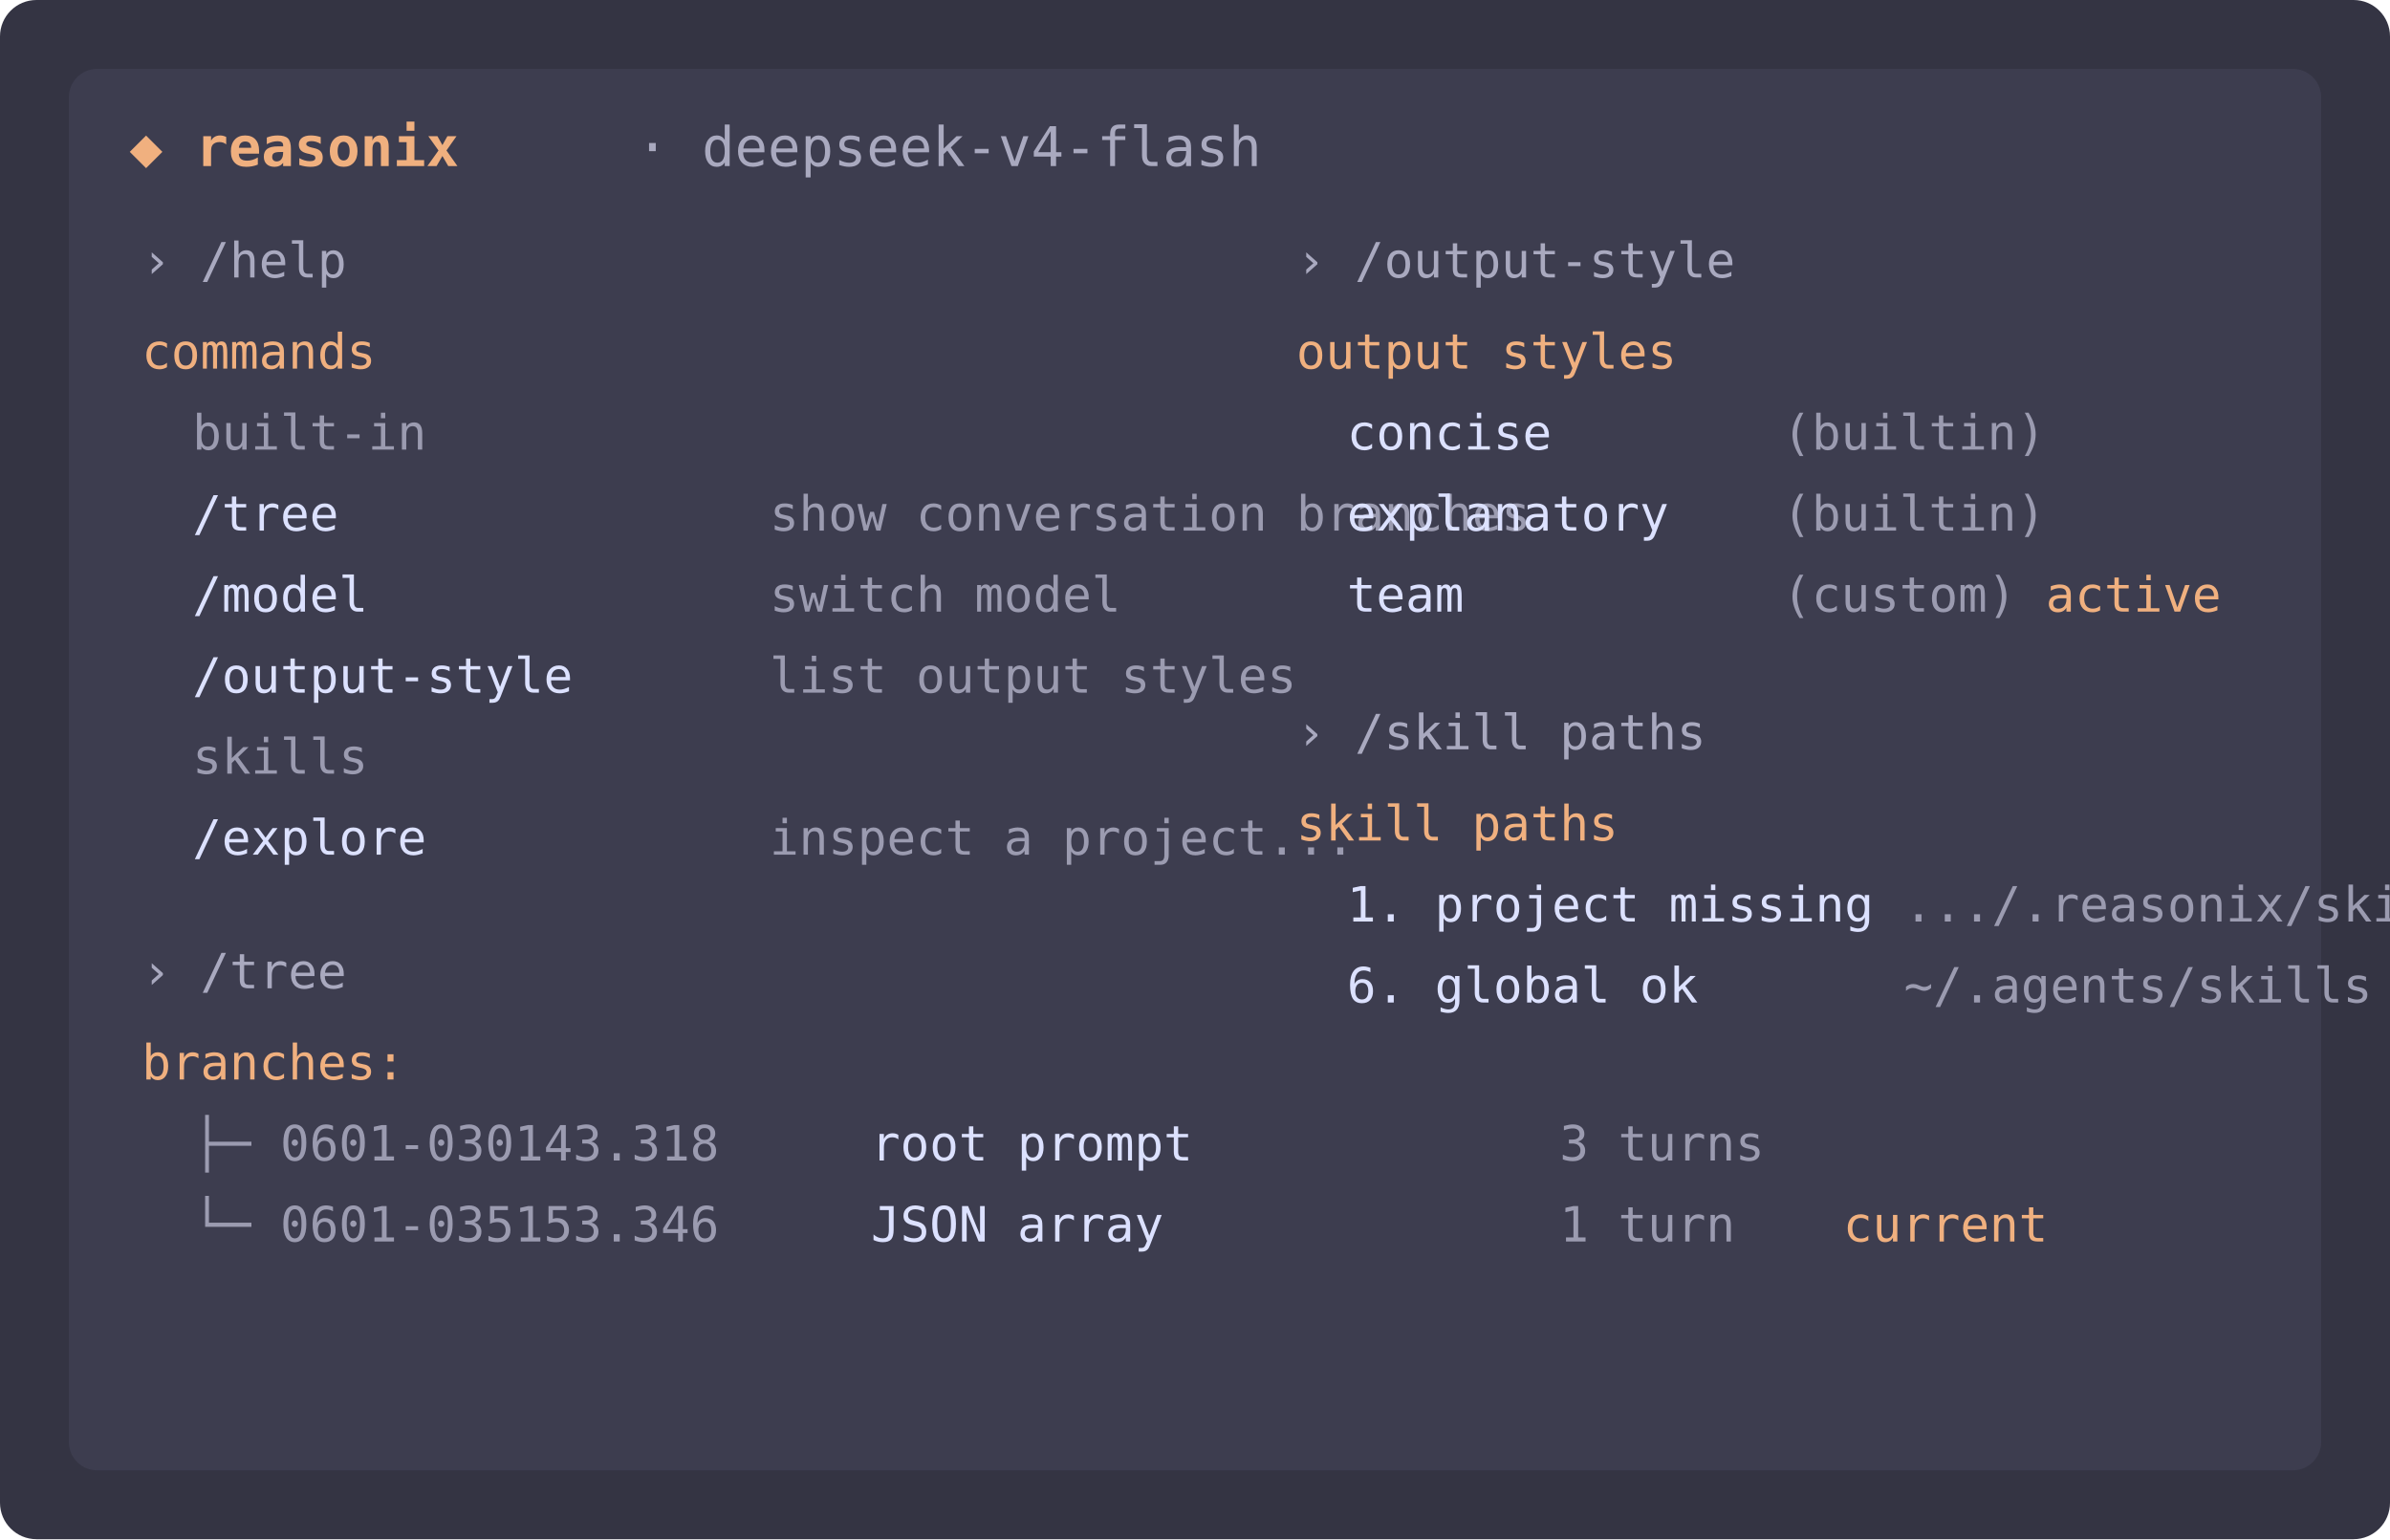
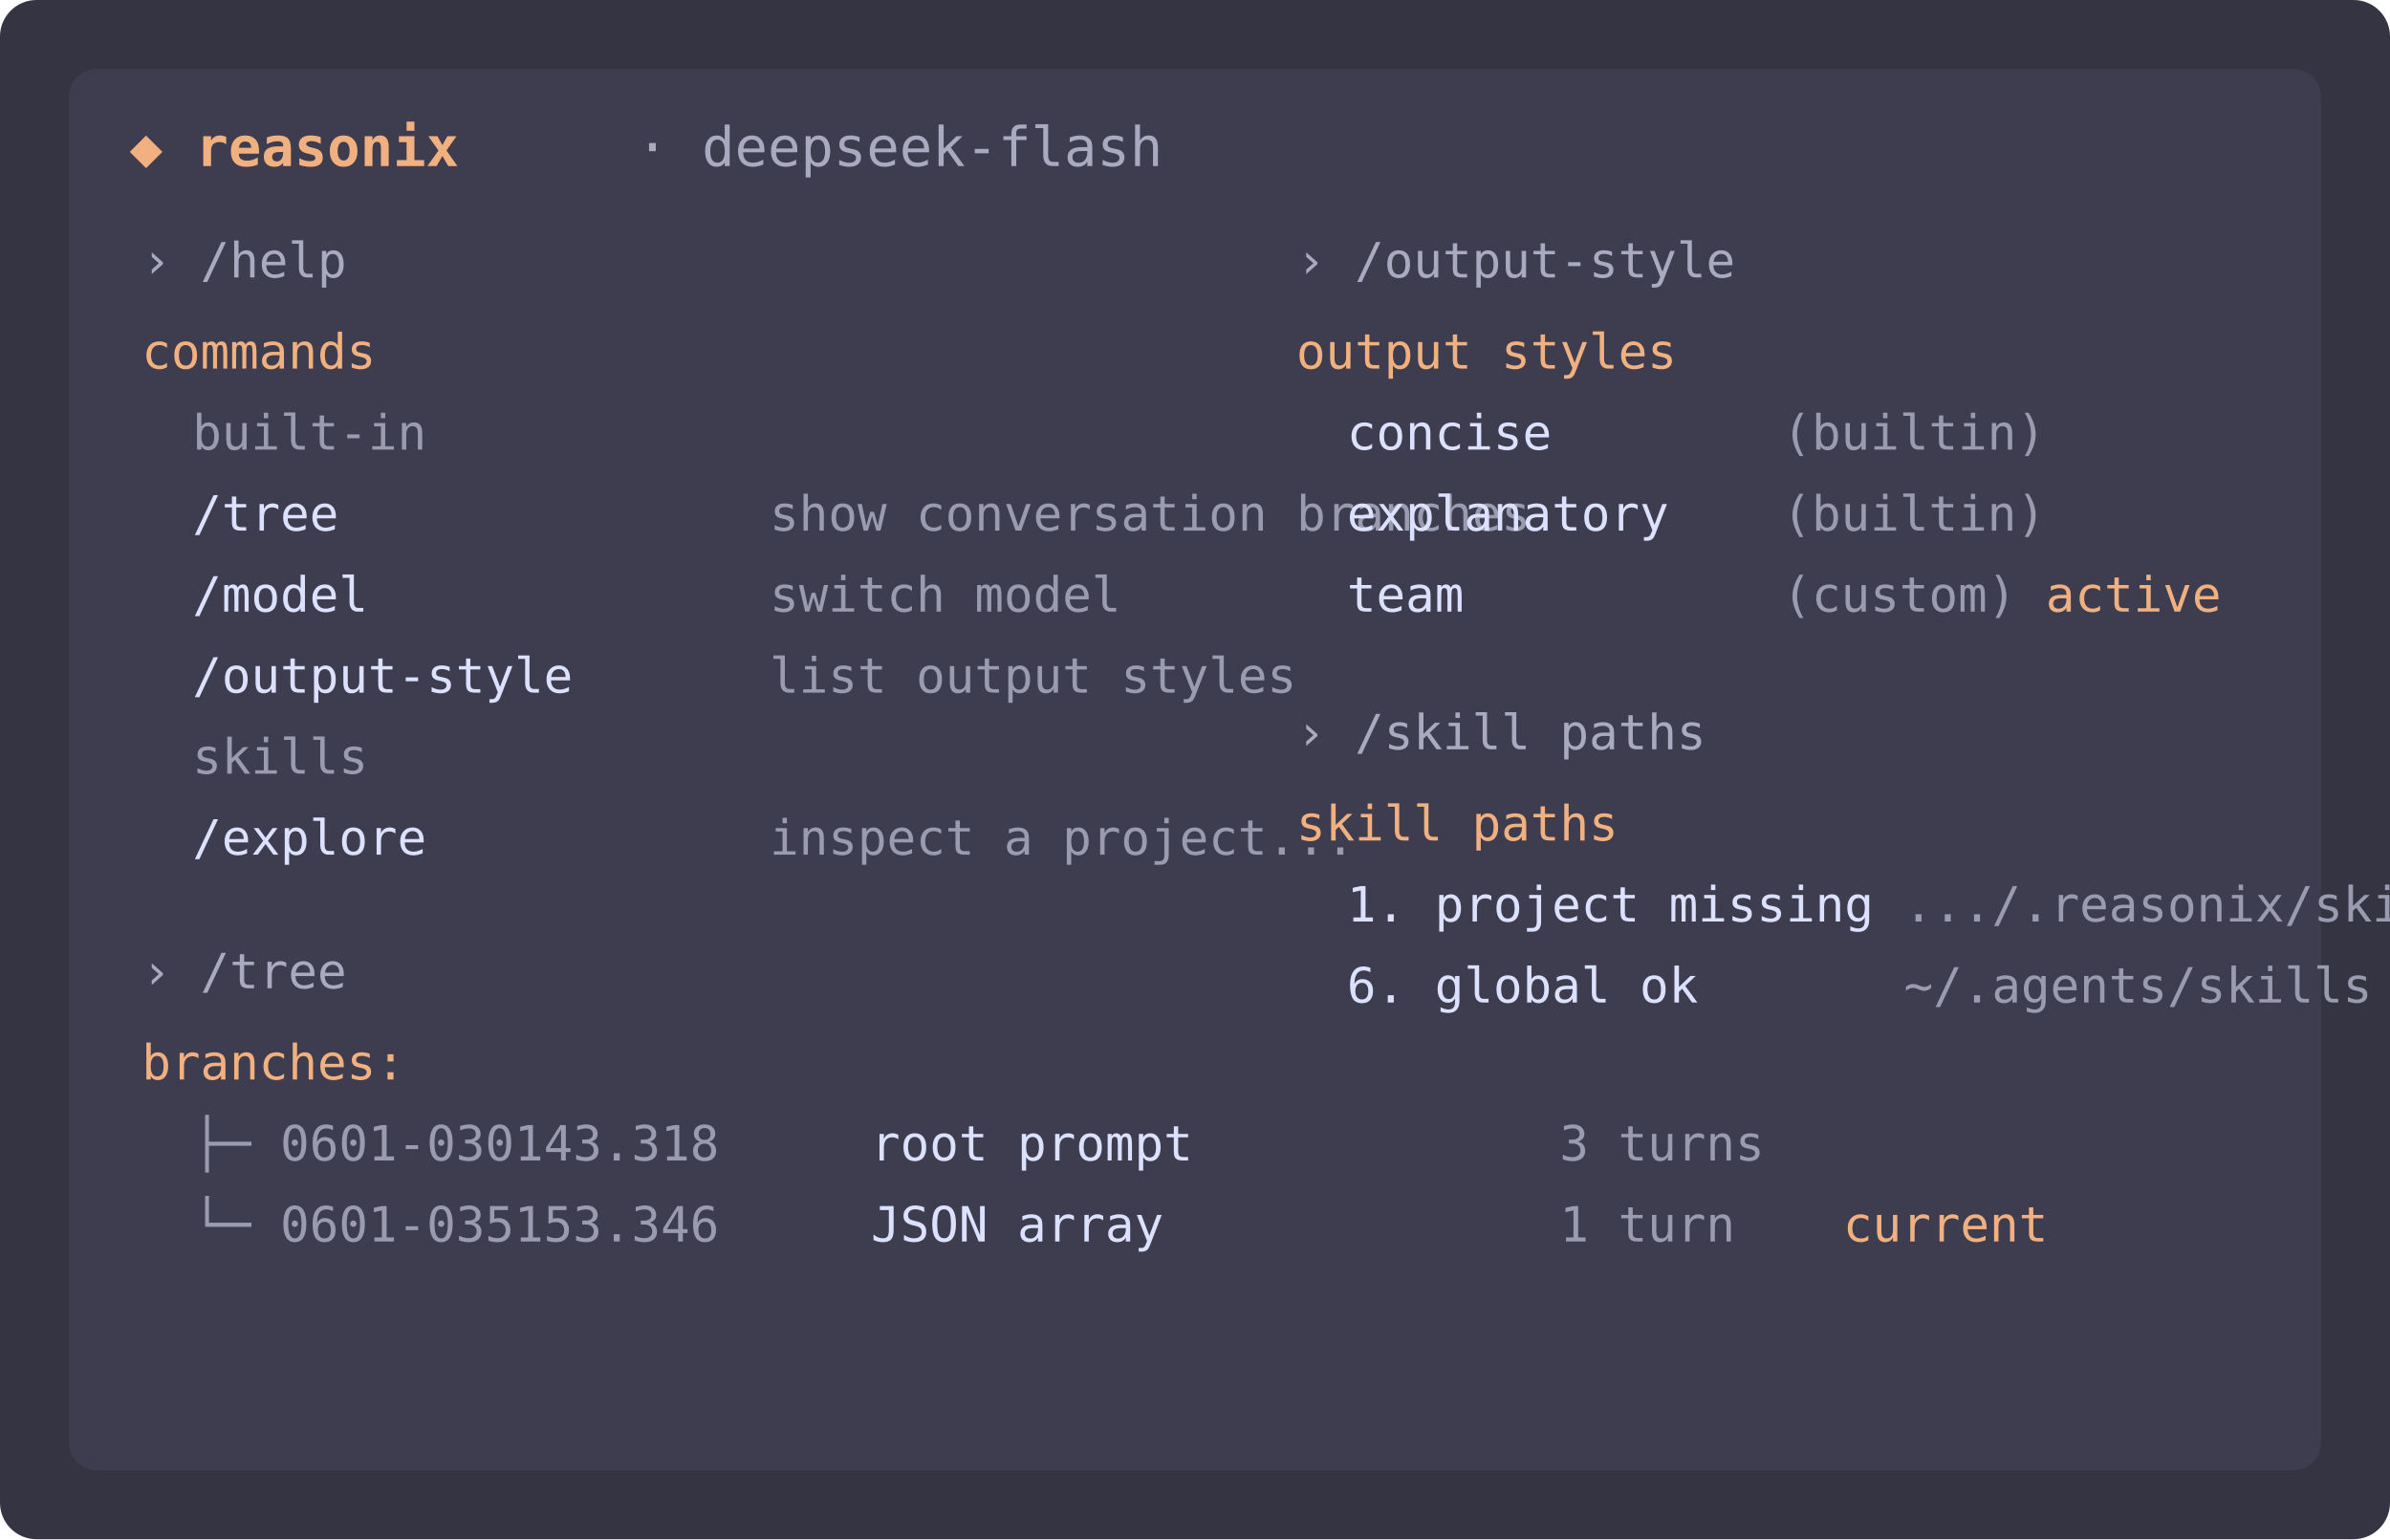
<svg xmlns="http://www.w3.org/2000/svg" width="1180" height="760" viewBox="0 0 1180 760" role="img" aria-labelledby="title desc">
  <rect width="1180" height="760" rx="18" fill="#343443" />
  <rect x="34" y="34" width="1112" height="692" rx="14" fill="#3d3d4f" />
  <text x="64" y="82" fill="#f0b07f" font-family="Menlo, Consolas, monospace" font-size="27" font-weight="700">◆ reasonix</text>
-   <text x="314" y="82" fill="#a9a9bf" font-family="Menlo, Consolas, monospace" font-size="27">· deepseek-v4-flash</text>
+   <text x="314" y="82" fill="#a9a9bf" font-family="Menlo, Consolas, monospace" font-size="27">· deepseek-flash</text>
  <g font-family="Menlo, Consolas, monospace" font-size="24">
    <text x="70" y="137" fill="#a9a9bf">› /help</text>
    <text x="70" y="182" fill="#f0b07f">commands</text>
    <text x="95" y="222" fill="#9b9bb0">built-in</text>
    <text x="95" y="262" fill="#dce1ff">/tree</text>
    <text x="380" y="262" fill="#9b9bb0">show conversation branches</text>
    <text x="95" y="302" fill="#dce1ff">/model</text>
    <text x="380" y="302" fill="#9b9bb0">switch model</text>
    <text x="95" y="342" fill="#dce1ff">/output-style</text>
    <text x="380" y="342" fill="#9b9bb0">list output styles</text>
    <text x="95" y="382" fill="#9b9bb0">skills</text>
    <text x="95" y="422" fill="#dce1ff">/explore</text>
    <text x="380" y="422" fill="#9b9bb0">inspect a project...</text>
    <text x="70" y="488" fill="#a9a9bf">› /tree</text>
    <text x="70" y="533" fill="#f0b07f">branches:</text>
    <text x="95" y="573" fill="#9b9bb0">├─ 0601-030143.318</text>
    <text x="430" y="573" fill="#dce1ff">root prompt</text>
    <text x="770" y="573" fill="#9b9bb0">3 turns</text>
    <text x="95" y="613" fill="#9b9bb0">└─ 0601-035153.346</text>
    <text x="430" y="613" fill="#dce1ff">JSON array</text>
    <text x="770" y="613" fill="#9b9bb0">1 turn</text>
    <text x="910" y="613" fill="#f0b07f">current</text>
    <text x="640" y="137" fill="#a9a9bf">› /output-style</text>
    <text x="640" y="182" fill="#f0b07f">output styles</text>
    <text x="665" y="222" fill="#dce1ff">concise</text>
    <text x="880" y="222" fill="#9b9bb0">(builtin)</text>
    <text x="665" y="262" fill="#dce1ff">explanatory</text>
    <text x="880" y="262" fill="#9b9bb0">(builtin)</text>
    <text x="665" y="302" fill="#dce1ff">team</text>
    <text x="880" y="302" fill="#9b9bb0">(custom)</text>
    <text x="1010" y="302" fill="#f0b07f">active</text>
    <text x="640" y="370" fill="#a9a9bf">› /skill paths</text>
    <text x="640" y="415" fill="#f0b07f">skill paths</text>
    <text x="665" y="455" fill="#dce1ff">1. project  missing</text>
    <text x="940" y="455" fill="#9b9bb0">.../.reasonix/skills</text>
    <text x="665" y="495" fill="#dce1ff">6. global   ok</text>
    <text x="940" y="495" fill="#9b9bb0">~/.agents/skills</text>
  </g>
</svg>
